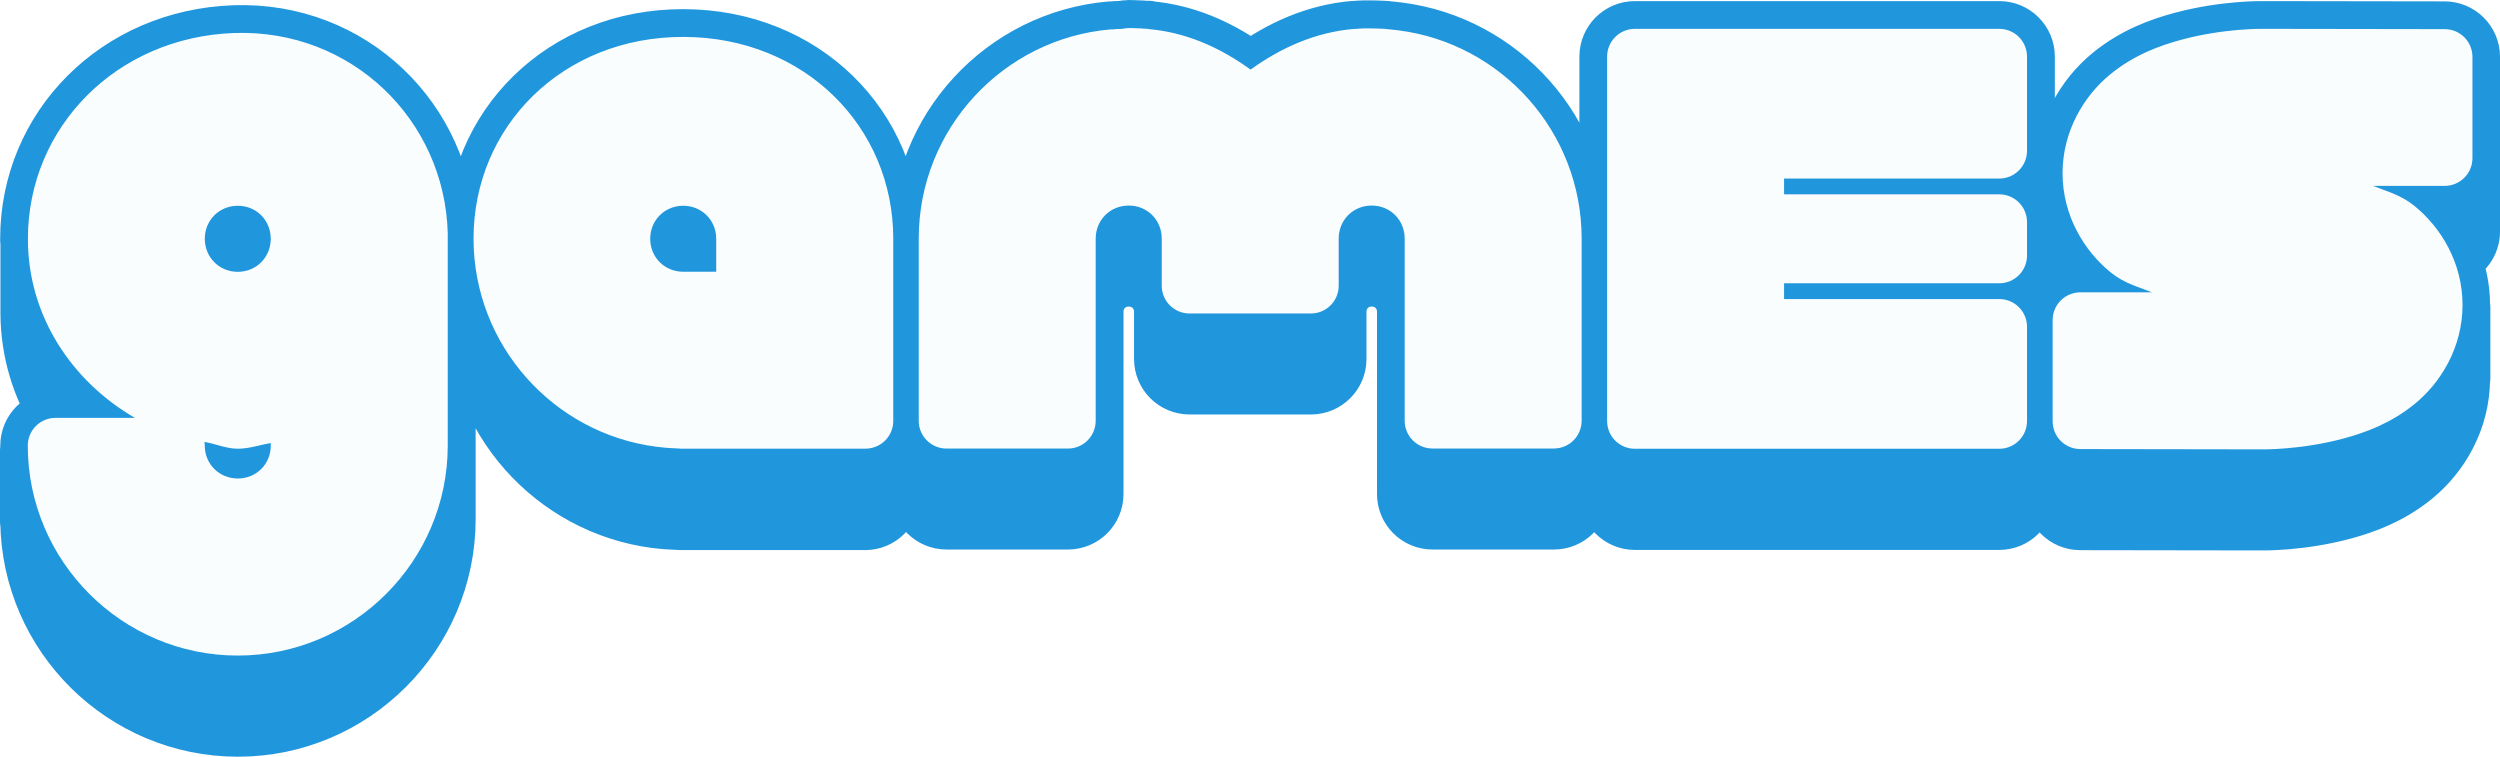
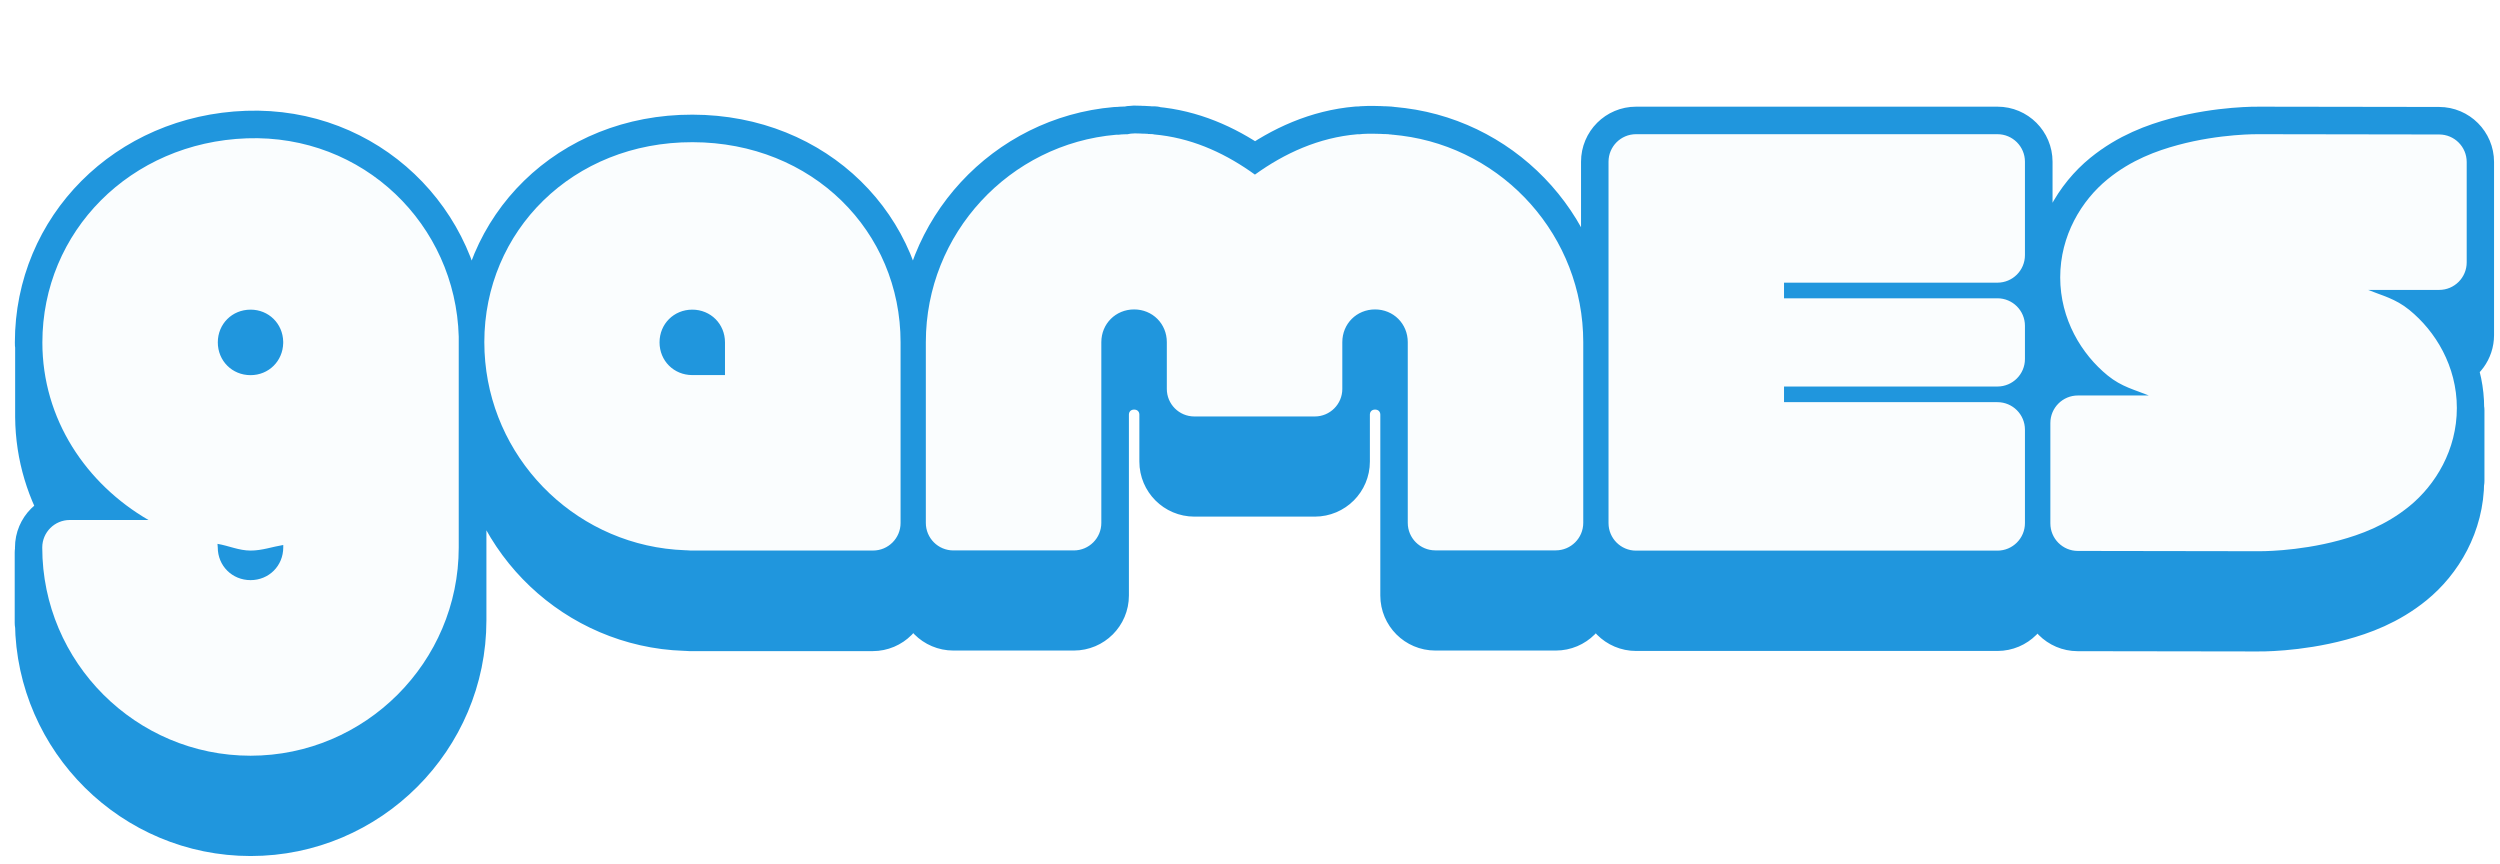
- <svg xmlns="http://www.w3.org/2000/svg" width="90.12mm" height="27.278mm" viewBox="0 0 90.12 27.278" version="1.1" id="svg2872">
+ <svg xmlns="http://www.w3.org/2000/svg" width="90.872mm" height="31.404mm" viewBox="0 0 90.872 31.404" version="1.1" id="svg2872">
  <defs id="defs2866" />
-   <g id="layer1" transform="translate(-96.303,-118.5632)">
-     <g transform="translate(-2719.99,-2453.98)" style="enable-background:new" id="g2852">
+   <g id="layer1" transform="translate(-95.76846,-118.4296)">
+     <g transform="translate(-2719.99,-2450.276)" style="enable-background:new" id="g2852">
      <path id="path2841" transform="matrix(0.2645833,0,0,0.2645833,1978.678,2579.233)" d="m 3319.561,-11.459 a 3.78,3.78 0 0 0 -0.924,0.117 h -0.17 c -0.612,7.56e-4 -1.03,0.055 -1.254,0.074 a 3.78,3.78 0 0 0 -0.096,0 c -14.637,1.245 -26.16,13.564 -26.16,28.494 v 24.826 a 3.78,3.78 0 0 0 3.779,3.779 h 16.557 a 3.78,3.78 0 0 0 3.779,-3.779 V 17.227 c 0,-2.528 1.968,-4.494 4.496,-4.494 2.528,0 4.496,1.968 4.496,4.494 v 6.43 a 3.78,3.78 0 0 0 3.779,3.779 h 16.551 a 3.78,3.78 0 0 0 3.779,-3.779 v -6.43 c 0,-2.528 1.966,-4.494 4.494,-4.494 2.528,0 4.496,1.966 4.496,4.494 v 24.826 a 3.78,3.78 0 0 0 3.779,3.779 h 16.559 a 3.78,3.78 0 0 0 3.779,-3.779 V 17.227 c 0,-14.525 -10.896,-26.586 -24.973,-28.375 -0.348,-0.045 -0.725,-0.083 -1.137,-0.117 a 3.78,3.78 0 0 0 -0.039,0 3.78,3.78 0 0 0 -0.604,-0.053 c 0.14,0 -0.043,-0.037 -0.562,-0.045 a 3.78,3.78 0 0 0 -0.17,0 c -0.121,0 -0.507,-0.039 -1.137,-0.039 h -0.42 c -0.215,0 -0.439,-3.78e-4 -0.666,0 -0.501,3.78e-4 -0.791,0.042 -1.033,0.068 a 3.78,3.78 0 0 0 -0.324,0 c -5.291,0.45 -9.991,2.606 -14.07,5.545 -3.777,-2.733 -8.088,-4.801 -12.941,-5.42 -0.348,-0.045 -0.729,-0.089 -1.137,-0.123 a 3.78,3.78 0 0 0 -0.309,0 c 0.794,0 0.687,-0.039 -0.318,-0.039 0.144,0 -0.041,-0.037 -0.56,-0.045 a 3.78,3.78 0 0 0 -0.17,0 c -0.121,0 -0.499,-0.037 -1.129,-0.037 z m -121.373,0.109 a 3.78,3.78 0 0 0 -1.463,0.295 c -11.763,0.633 -21.726,8.279 -25.508,18.871 h -1.619 v 9.129 c 0,0.106 -0.01,0.21 -0.01,0.316 0,0.073 0.01,0.144 0.01,0.217 v 0.025 c 0.064,7.247 2.969,13.688 7.574,18.598 h -7.619 v 9.688 h 0.031 c 0.194,15.591 12.968,28.248 28.604,28.246 15.755,-0.002 28.603,-12.849 28.604,-28.604 V 20.605 16.561 a 3.78,3.78 0 0 0 0,-0.102 c -0.426,-15.394 -13.102,-27.807 -28.59,-27.809 z m 60.685,0 c -0.481,0 -0.882,0.249 -1.357,0.271 h -0.039 a 3.78,3.78 0 0 0 -0.064,0.039 c -11.744,0.622 -21.7,8.234 -25.508,18.791 h -1.643 v 8.973 c 0,0.185 -0.014,0.367 -0.014,0.553 4e-4,14.501 10.863,26.541 24.906,28.361 0.883,0.113 1.782,0.185 2.693,0.215 a 3.78,3.78 0 0 0 0.125,0 c -0.053,0 0.605,0.037 0.605,0.037 a 3.78,3.78 0 0 0 0.25,0 h 24.832 a 3.78,3.78 0 0 0 3.779,-3.779 V 17.279 c -4e-4,-15.213 -12.075,-27.452 -27.084,-28.295 a 3.78,3.78 0 0 0 -1.506,-0.324 z m 129.649,0 a 3.78,3.78 0 0 0 -3.779,3.779 v 16.557 4.135 8.275 20.691 a 3.78,3.78 0 0 0 3.779,3.779 h 49.65 a 3.78,3.78 0 0 0 3.779,-3.779 V 29.25 a 3.78,3.78 0 0 0 -3.779,-3.779 h -29.32 v -2.148 h 29.32 a 3.78,3.78 0 0 0 3.779,-3.779 v -4.562 a 3.78,3.78 0 0 0 -3.779,-3.779 h -29.32 V 9.047 h 29.32 a 3.78,3.78 0 0 0 3.779,-3.779 V -7.57 a 3.78,3.78 0 0 0 -3.779,-3.779 h -33.1 z m 85.504,0 c -0.132,-0.002 -5.301,-0.075 -11.078,1.49 -2.858,0.775 -6.359,2.018 -9.641,4.695 -1.28,1.045 -2.47,2.339 -3.48,3.822 h -3.033 v 9.475 c -7e-4,0.064 -0.01,0.126 -0.01,0.189 0,5.761 2.943,10.562 6.533,13.48 1.928,1.567 3.759,1.97 5.662,2.746 h -9.766 a 3.78,3.78 0 0 0 -3.779,3.779 V 42.125 a 3.78,3.78 0 0 0 3.772,3.779 l 24.797,0.037 c 0,0 5.266,0.095 11.115,-1.49 2.859,-0.776 6.359,-2.025 9.641,-4.703 3.582,-2.922 6.507,-7.719 6.512,-13.465 h 0.02 v -9.688 h -3.062 c -1.01,-1.479 -2.201,-2.771 -3.482,-3.812 -1.924,-1.564 -3.747,-1.963 -5.646,-2.738 h 9.75 a 3.78,3.78 0 0 0 3.779,-3.781 V -7.531 a 3.78,3.78 0 0 0 -3.772,-3.781 z m -275.846,24.094 c 2.492,0 4.432,1.922 4.488,4.4 v 0.207 c -0.057,2.479 -1.997,4.393 -4.488,4.393 -2.529,3.78e-4 -4.496,-1.963 -4.496,-4.496 0,-2.533 1.967,-4.502 4.496,-4.502 z m 60.693,0 c 2.528,0 4.497,1.976 4.496,4.504 v 4.494 h -4.504 c -2.528,0 -4.495,-1.965 -4.494,-4.494 -4e-4,-2.528 1.973,-4.504 4.502,-4.504 z m -79.883,25.127 c 1.586,1.427 3.317,2.702 5.178,3.781 h -5.178 z m 14.656,7.059 c 1.538,0.257 2.932,0.922 4.541,0.922 1.572,0 2.983,-0.522 4.488,-0.768 v 0.334 c 4e-4,2.528 -1.967,4.494 -4.496,4.494 -2.529,0 -4.496,-1.966 -4.496,-4.494 a 3.78,3.78 0 0 0 -0.037,-0.488 z" style="color:#000000;font-style:normal;font-variant:normal;font-weight:normal;font-stretch:normal;font-size:medium;line-height:normal;font-family:sans-serif;font-variant-ligatures:normal;font-variant-position:normal;font-variant-caps:normal;font-variant-numeric:normal;font-variant-alternates:normal;font-feature-settings:normal;text-indent:0;text-align:start;text-decoration:none;text-decoration-line:none;text-decoration-style:solid;text-decoration-color:#000000;letter-spacing:normal;word-spacing:normal;text-transform:none;writing-mode:lr-tb;direction:ltr;text-orientation:mixed;dominant-baseline:auto;baseline-shift:baseline;text-anchor:start;white-space:normal;shape-padding:0;clip-rule:nonzero;display:inline;overflow:visible;visibility:visible;opacity:1;isolation:auto;mix-blend-mode:normal;color-interpolation:sRGB;color-interpolation-filters:linearRGB;solid-color:#000000;solid-opacity:1;vector-effect:none;fill:#2096dd;fill-opacity:1;fill-rule:nonzero;stroke:none;stroke-width:7.559;stroke-linecap:round;stroke-linejoin:round;stroke-miterlimit:4;stroke-dasharray:none;stroke-dashoffset:0;stroke-opacity:1;color-rendering:auto;image-rendering:auto;shape-rendering:auto;text-rendering:auto;enable-background:accumulate" />
      <path id="path2843" d="m 2856.99,2573.546 v 0 h -0.011 c -0.081,0 -0.161,0.01 -0.239,0.029 h -0.049 c -0.134,0 -0.209,0.011 -0.273,0.018 h -0.086 c -3.873,0.33 -6.92,3.589 -6.92,7.539 v 2.608 c -1e-4,0.015 0,0.029 0,0.043 v 6.569 c 10e-5,0.552 0.448,1 1,1 h 4.381 c 0.552,-1e-4 1,-0.448 1,-1 v -6.569 c 0,-0.669 0.521,-1.189 1.19,-1.189 0.669,0 1.19,0.521 1.19,1.189 v 1.701 c 1e-4,0.552 0.448,1 1,1 h 4.379 c 0.552,-1e-4 1,-0.448 1,-1 v -1.701 c 0,-0.669 0.52,-1.189 1.189,-1.189 0.669,0 1.19,0.52 1.19,1.189 v 6.569 c 10e-5,0.552 0.448,1 1,1 h 4.381 c 0.552,-1e-4 1,-0.448 1,-1 v -6.569 c 0,-0.01 -4e-4,-0.015 -5e-4,-0.022 v -2.629 c 0,-3.842 -2.882,-7.032 -6.606,-7.506 -0.092,-0.012 -0.193,-0.024 -0.301,-0.033 h -0.014 c -0.05,-0.01 -0.1,-0.013 -0.15,-0.014 0.038,0 -0.011,-0.01 -0.148,-0.012 -0.016,-4e-4 -0.031,-4e-4 -0.047,0 -0.032,0 -0.132,-0.01 -0.299,-0.01 h -0.111 c -0.057,0 -0.116,-10e-5 -0.176,0 -0.133,2e-4 -0.209,0.011 -0.273,0.018 h -0.084 c -1.4,0.119 -2.645,0.689 -3.725,1.467 -1,-0.723 -2.139,-1.27 -3.424,-1.433 -0.093,-0.012 -0.192,-0.024 -0.301,-0.033 h -0.082 c 0.21,0 0.182,-0.01 -0.084,-0.01 0.038,0 -0.011,-0.01 -0.148,-0.012 -0.015,-3e-4 -0.03,-3e-4 -0.045,0 -0.032,0 -0.134,-0.01 -0.301,-0.01 z m -23.631,7.597 v 0.139 h -0.012 v 2.374 0.146 c 1e-4,3.837 2.874,7.022 6.59,7.504 0.234,0.03 0.471,0.049 0.713,0.057 0.011,2e-4 0.022,2e-4 0.033,0 -0.014,0 0.16,0.01 0.16,0.01 0.022,7e-4 0.044,7e-4 0.066,0 h 6.57 c 0.552,-10e-5 1,-0.448 1,-1 v -2.545 c 0.01,-0.037 0.01,-0.074 0.01,-0.112 v -6.571 c -1e-4,-4.025 -3.193,-7.263 -7.56,-7.272 -4.367,-0.01 -7.57,3.237 -7.57,7.269 z m -16.06,0.01 c 0,0.049 0,0.096 0.01,0.145 v 0 2.415 c -3e-4,0.028 0,0.056 0,0.084 v 0.057 0.01 c 0.012,1.382 0.417,2.653 1.097,3.742 h -0.103 c -0.552,10e-5 -1,0.448 -1,1 v 0.179 h -0.01 v 2.563 h 0.01 c 0.051,4.125 3.431,7.474 7.568,7.473 4.168,-4e-4 7.568,-3.4 7.568,-7.568 v -6.569 -1.07 c 1e-4,-0.01 1e-4,-0.018 0,-0.027 -3e-4,-0.01 0,-0.02 0,-0.03 v -1.52 -1.07 c 1e-4,-0.01 1e-4,-0.018 0,-0.027 -0.113,-4.073 -3.467,-7.357 -7.704,-7.208 -4.238,0.149 -7.435,3.392 -7.436,7.42 z m 57.928,-7.57 c -0.552,10e-5 -1,0.448 -1,1 v 2.588 c -5e-4,0.019 -5e-4,0.037 0,0.056 v 4.381 1.094 2.19 5.475 c 10e-5,0.552 0.448,1 1,1 h 13.137 c 0.552,-1e-4 1,-0.448 1,-1 v -2.59 c 5e-4,-0.019 5e-4,-0.037 0,-0.056 v -3.397 c 3e-4,-0.013 3e-4,-0.027 0,-0.04 v -1.09 c -2e-4,-0.271 -0.11,-0.53 -0.305,-0.719 0.196,-0.188 0.307,-0.448 0.307,-0.72 v -1.207 c 3e-4,-0.013 3e-4,-0.027 0,-0.04 v -2.472 c 5e-4,-0.019 5e-4,-0.037 0,-0.056 v -3.397 c -10e-5,-0.552 -0.448,-1 -1,-1 h -8.758 z m 22.633,0 c 0,0 -1.393,-0.025 -2.941,0.395 -0.756,0.205 -1.682,0.534 -2.551,1.242 -0.948,0.773 -1.722,2.046 -1.722,3.568 v 0.087 h -0.01 v 2.507 c -10e-5,0.017 0,0.033 0,0.05 0,0.612 0.127,1.183 0.339,1.697 -0.413,0.133 -0.694,0.518 -0.694,0.952 v 2.588 c -5e-4,0.019 -5e-4,0.037 0,0.056 v 3.65 c 1e-4,0.551 0.446,0.999 0.998,1 l 6.561,0.01 c 0,0 1.393,0.025 2.941,-0.394 0.756,-0.205 1.682,-0.536 2.551,-1.244 0.948,-0.773 1.722,-2.042 1.723,-3.563 h 0.01 v -2.563 h -0.01 c 5e-4,-0.028 0,-0.056 0,-0.085 0,-0.612 -0.127,-1.181 -0.339,-1.696 0.416,-0.132 0.698,-0.517 0.698,-0.953 v -3.65 c 3e-4,-0.015 3e-4,-0.029 0,-0.044 v -2.6 c -1e-4,-0.552 -0.447,-0.999 -0.998,-1 z" style="color:#000000;font-style:normal;font-variant:normal;font-weight:normal;font-stretch:normal;font-size:medium;line-height:normal;font-family:sans-serif;font-variant-ligatures:normal;font-variant-position:normal;font-variant-caps:normal;font-variant-numeric:normal;font-variant-alternates:normal;font-feature-settings:normal;text-indent:0;text-align:start;text-decoration:none;text-decoration-line:none;text-decoration-style:solid;text-decoration-color:#000000;letter-spacing:normal;word-spacing:normal;text-transform:none;writing-mode:lr-tb;direction:ltr;text-orientation:mixed;dominant-baseline:auto;baseline-shift:baseline;text-anchor:start;white-space:normal;shape-padding:0;clip-rule:nonzero;display:inline;overflow:visible;visibility:visible;opacity:1;isolation:auto;mix-blend-mode:normal;color-interpolation:sRGB;color-interpolation-filters:linearRGB;solid-color:#000000;solid-opacity:1;vector-effect:none;fill:#2096dd;fill-opacity:1;fill-rule:nonzero;stroke:#2096dd;stroke-width:2;stroke-linecap:round;stroke-linejoin:round;stroke-miterlimit:4;stroke-dasharray:none;stroke-dashoffset:0;stroke-opacity:1;color-rendering:auto;image-rendering:auto;shape-rendering:auto;text-rendering:auto;enable-background:accumulate" />
      <path id="path2845" transform="matrix(0.2645833,0,0,0.2645833,1978.678,2579.233)" d="m 3319.602,-21.465 -0.041,0.01 c -0.304,3.3e-5 -0.607,0.037 -0.902,0.109 h -0.184 c -0.505,0 -0.791,0.042 -1.033,0.068 -0.109,-0.005 -0.217,-0.005 -0.326,0 -14.637,1.245 -26.154,13.564 -26.154,28.494 V 32.049 c -7e-4,2.088 1.691,3.781 3.779,3.781 h 16.551 c 2.088,-3.34e-4 3.78,-1.693 3.779,-3.781 V 7.217 c 0,-2.527 1.976,-4.496 4.504,-4.496 2.528,0 4.494,1.969 4.494,4.496 v 6.43 c 3e-4,2.088 1.693,3.78 3.781,3.779 h 16.549 c 2.087,-3.34e-4 3.779,-1.692 3.779,-3.779 V 7.217 c 0,-2.528 1.968,-4.496 4.496,-4.496 2.528,0 4.496,1.968 4.496,4.496 V 32.043 c 3e-4,2.087 1.692,3.779 3.779,3.779 H 3377.5 c 2.087,-3.34e-4 3.779,-1.692 3.779,-3.779 V 7.217 c 0,-14.522 -10.894,-26.577 -24.967,-28.369 -0.348,-0.045 -0.727,-0.091 -1.137,-0.125 -0.018,-1.23e-4 -0.035,-1.23e-4 -0.053,0 -0.188,-0.032 -0.378,-0.05 -0.568,-0.053 0.144,0 -0.041,-0.037 -0.561,-0.045 -0.059,-0.001 -0.118,-0.001 -0.178,0 -0.121,0 -0.499,-0.037 -1.129,-0.037 h -0.42 c -0.215,0 -0.439,-3.78e-4 -0.666,0 -0.501,7.56e-4 -0.791,0.042 -1.033,0.068 -0.105,-0.004 -0.211,-0.004 -0.316,0 -5.293,0.45 -9.998,2.602 -14.078,5.543 -3.779,-2.733 -8.084,-4.8 -12.939,-5.418 -0.351,-0.045 -0.726,-0.091 -1.137,-0.125 -0.103,-0.004 -0.207,-0.004 -0.311,0 0.794,0 0.688,-0.037 -0.318,-0.037 0.144,0 -0.041,-0.039 -0.561,-0.047 -0.057,-0.001 -0.113,-0.001 -0.17,0 -0.121,0 -0.507,-0.037 -1.137,-0.037 z m -89.295,28.686 c 4e-4,14.501 10.857,26.541 24.9,28.361 0.883,0.113 1.782,0.192 2.693,0.223 0.042,6.89e-4 0.083,6.89e-4 0.125,0 -0.053,0 0.613,0.039 0.613,0.039 0.083,0.003 0.165,0.003 0.248,0 h 24.826 c 2.087,-3.34e-4 3.779,-1.692 3.779,-3.779 V 7.23 c -4e-4,-15.213 -12.067,-27.452 -28.573,-27.485 -16.506,-0.033 -28.612,12.235 -28.612,27.475 z m -60.717,0.039 c 0,10.557 6.031,19.432 14.578,24.389 h -10.815 c -2.087,3.34e-4 -3.779,1.692 -3.779,3.779 0,15.755 12.858,28.607 28.613,28.605 15.755,-0.002 28.603,-12.851 28.604,-28.605 V 10.604 6.559 c 5e-4,-0.034 5e-4,-0.068 0,-0.102 -0.426,-15.394 -13.102,-27.807 -29.109,-27.243 -16.006,0.564 -28.09,12.82 -28.092,28.046 z m 218.94,-28.613 c -2.087,3.33e-4 -3.779,1.692 -3.779,3.779 v 16.551 4.135 8.281 20.686 c 3e-4,2.087 1.692,3.779 3.779,3.779 h 49.65 c 2.087,-3.34e-4 3.779,-1.692 3.779,-3.779 V 19.24 c -3e-4,-2.087 -1.692,-3.779 -3.779,-3.779 h -29.32 V 13.312 h 29.32 c 2.087,-3.34e-4 3.779,-1.692 3.779,-3.779 v -4.562 c -3e-4,-2.087 -1.692,-3.779 -3.779,-3.779 h -29.32 v -2.148 h 29.32 c 2.087,-3.3431e-4 3.779,-1.692 3.779,-3.779 V -17.574 c -3e-4,-2.087 -1.692,-3.779 -3.779,-3.779 h -33.1 z m 85.541,0 c 0,0 -5.265,-0.094 -11.117,1.492 -2.858,0.776 -6.359,2.017 -9.641,4.695 -3.583,2.923 -6.51,7.732 -6.51,13.486 0,5.761 2.941,10.568 6.531,13.486 1.923,1.562 3.75,1.963 5.648,2.738 h -9.752 c -2.087,3.34e-4 -3.779,1.692 -3.779,3.779 v 13.797 c 3e-4,2.084 1.687,3.775 3.772,3.779 l 24.797,0.039 c 0,0 5.268,0.093 11.117,-1.492 2.859,-0.776 6.364,-2.023 9.646,-4.701 3.582,-2.924 6.512,-7.729 6.512,-13.479 0,-5.758 -2.94,-10.56 -6.533,-13.48 -1.929,-1.568 -3.758,-1.971 -5.662,-2.746 h 9.768 c 2.087,-3.343e-4 3.779,-1.692 3.779,-3.779 V -17.535 c -3e-4,-2.085 -1.689,-3.776 -3.773,-3.779 z M 3198.188,2.75 c 2.492,3.78e-4 4.432,1.914 4.488,4.393 v 0.207 c -0.057,2.479 -1.996,4.4 -4.488,4.4 -2.529,3.78e-4 -4.496,-1.97 -4.496,-4.504 0,-2.533 1.967,-4.494 4.496,-4.494 z m 60.685,0 c 2.528,3.78e-4 4.497,1.968 4.496,4.496 v 4.494 h -4.496 c -2.528,-3.78e-4 -4.496,-1.965 -4.496,-4.494 0,-2.528 1.968,-4.496 4.496,-4.496 z m -65.227,32.178 h 0.01 c 1.538,0.257 2.93,0.921 4.539,0.922 1.572,0 2.983,-0.522 4.488,-0.768 v 0.332 c 0,2.529 -1.964,4.496 -4.494,4.496 -2.529,0 -4.504,-1.968 -4.504,-4.496 0,-0.163 -0.014,-0.325 -0.037,-0.486 z" style="color:#000000;font-style:normal;font-variant:normal;font-weight:normal;font-stretch:normal;font-size:medium;line-height:normal;font-family:sans-serif;font-variant-ligatures:normal;font-variant-position:normal;font-variant-caps:normal;font-variant-numeric:normal;font-variant-alternates:normal;font-feature-settings:normal;text-indent:0;text-align:start;text-decoration:none;text-decoration-line:none;text-decoration-style:solid;text-decoration-color:#000000;letter-spacing:normal;word-spacing:normal;text-transform:none;writing-mode:lr-tb;direction:ltr;text-orientation:mixed;dominant-baseline:auto;baseline-shift:baseline;text-anchor:start;white-space:normal;shape-padding:0;clip-rule:nonzero;display:inline;overflow:visible;visibility:visible;opacity:1;isolation:auto;mix-blend-mode:normal;color-interpolation:sRGB;color-interpolation-filters:linearRGB;solid-color:#000000;solid-opacity:1;vector-effect:none;fill:#fafdfe;fill-opacity:1;fill-rule:nonzero;stroke:none;stroke-width:7.559;stroke-linecap:round;stroke-linejoin:round;stroke-miterlimit:4;stroke-dasharray:none;stroke-dashoffset:0;stroke-opacity:1;color-rendering:auto;image-rendering:auto;shape-rendering:auto;text-rendering:auto;enable-background:accumulate" />
    </g>
  </g>
</svg>
